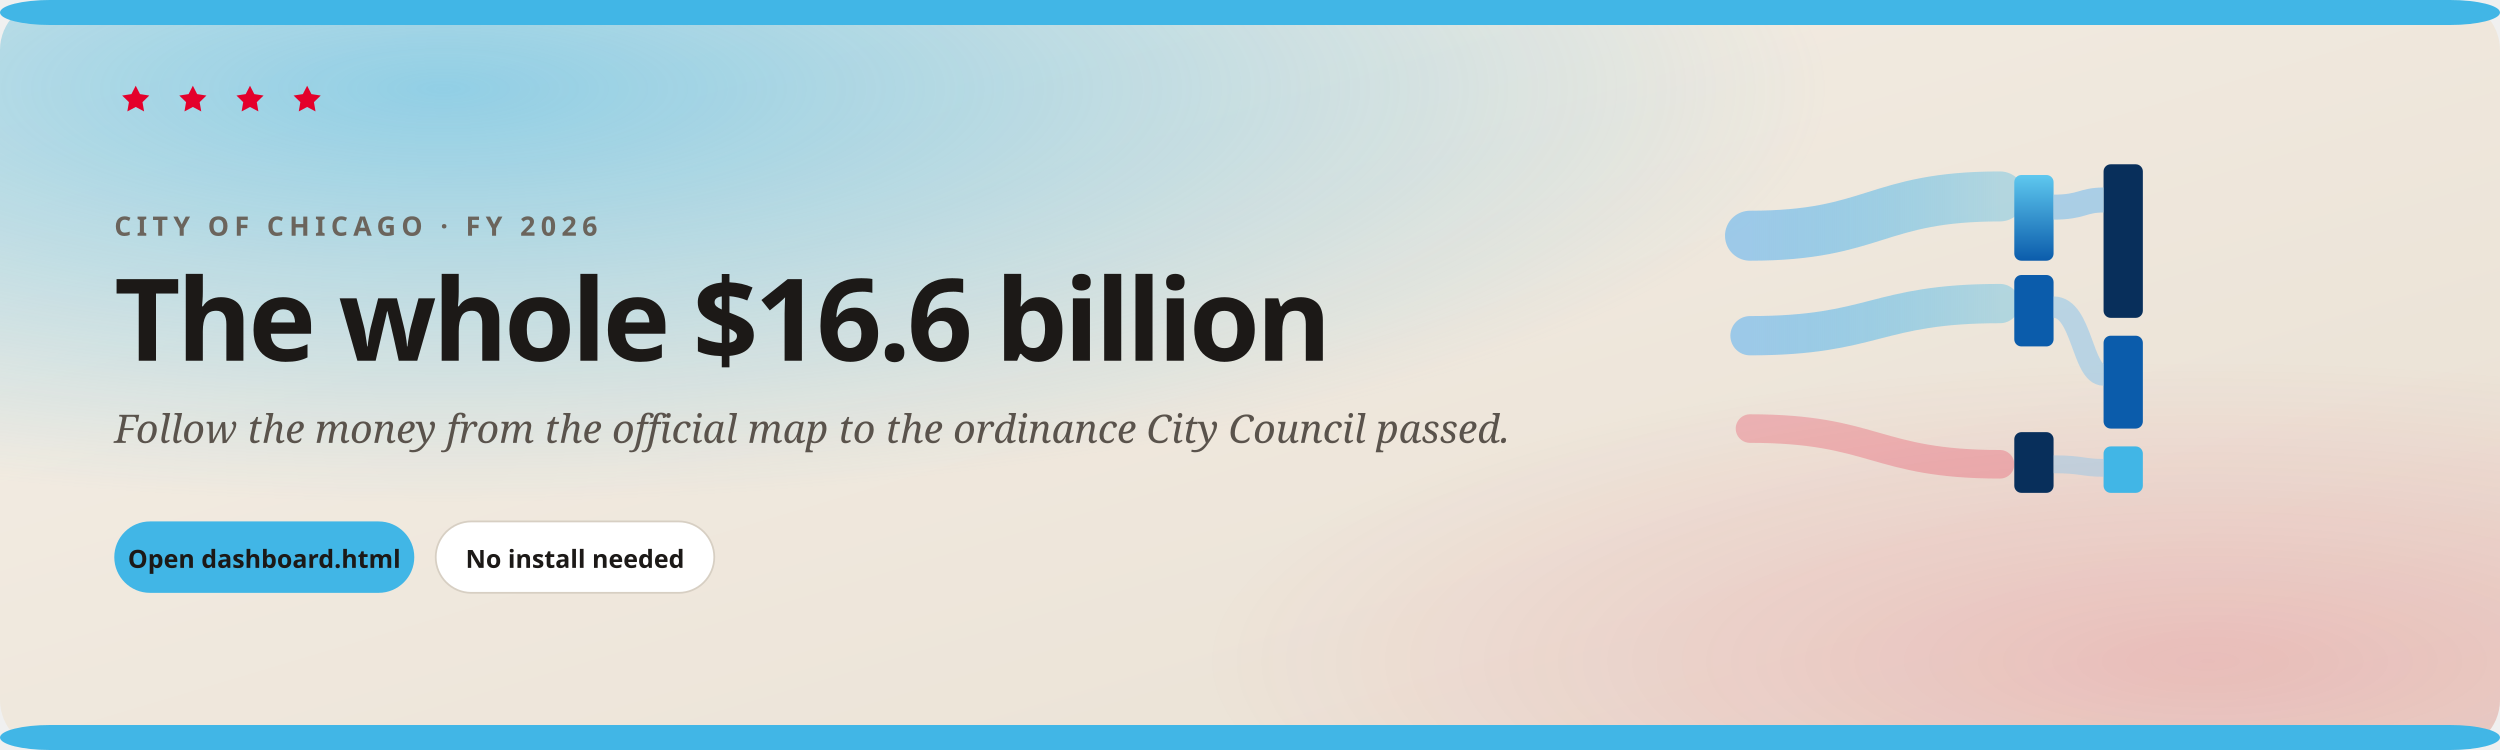
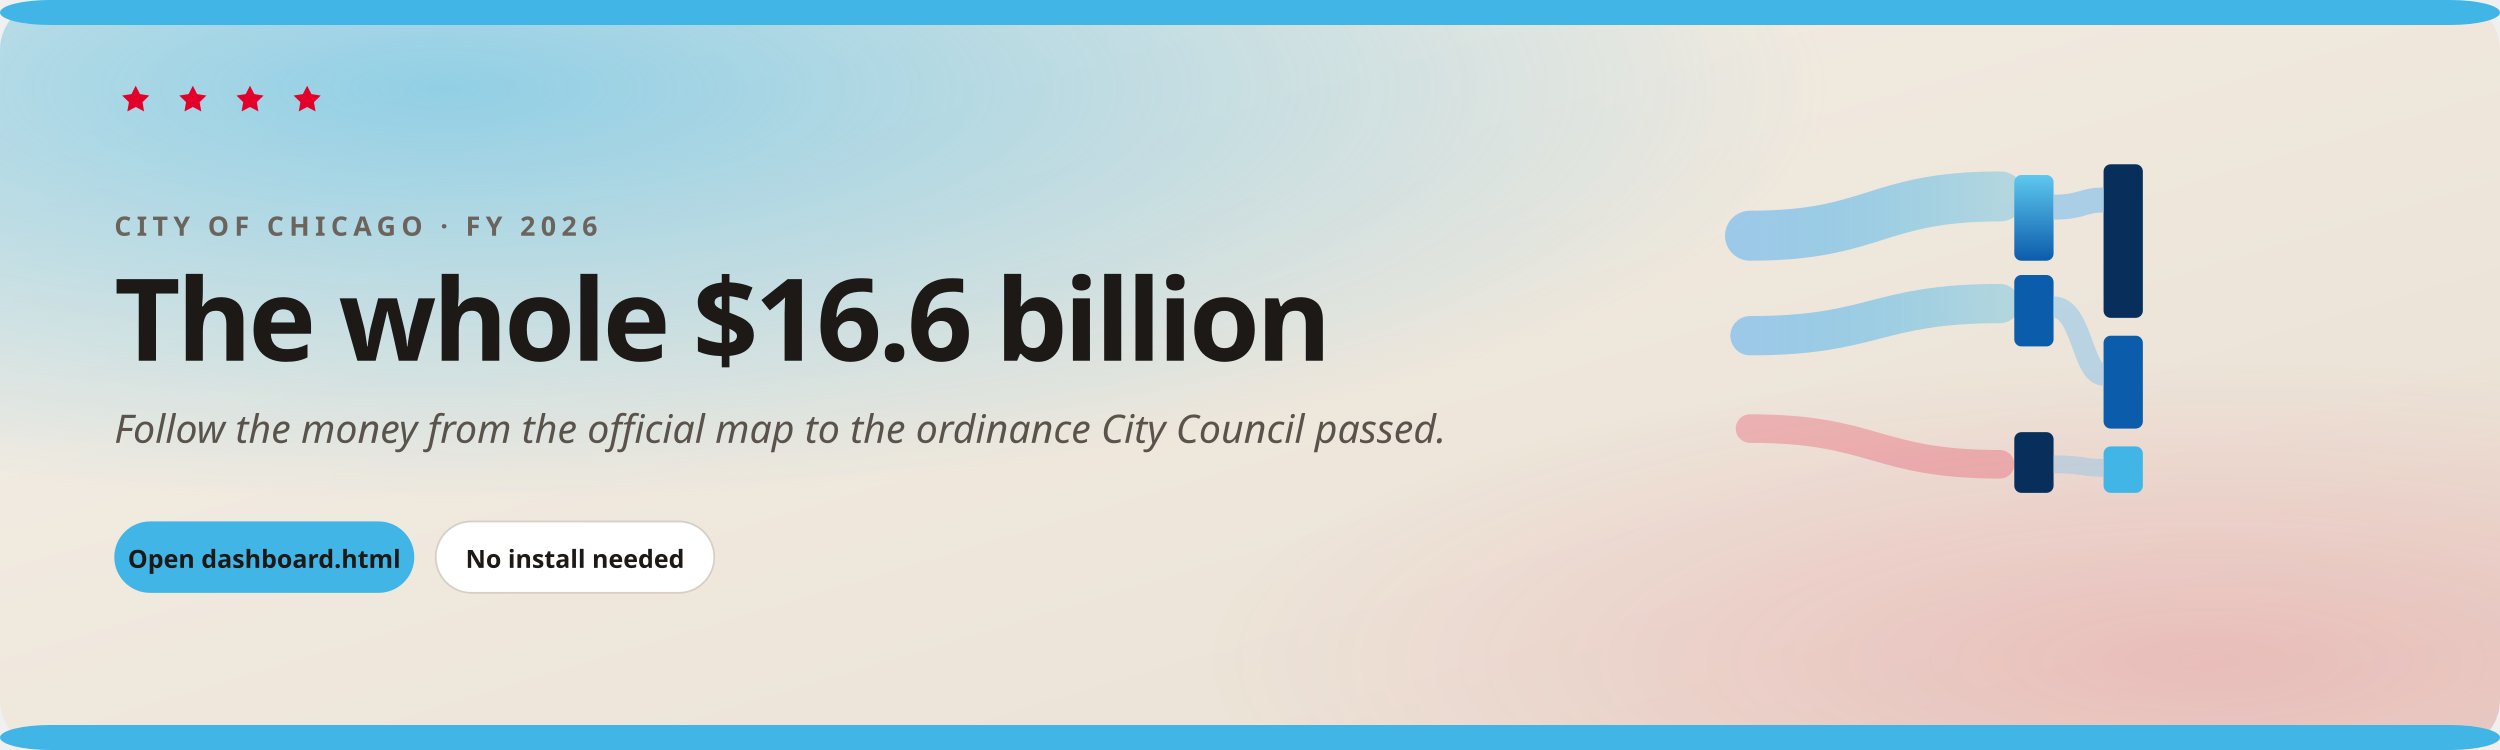
<svg xmlns="http://www.w3.org/2000/svg" width="1400" height="420" viewBox="0 0 1400 420" role="img" aria-label="Chicago Budget Dashboard">
  <defs>
    <linearGradient id="paper" x1="0" y1="0" x2="1" y2="1">
      <stop offset="0" stop-color="#f6f0e7" />
      <stop offset="1" stop-color="#e8dfd2" />
    </linearGradient>
    <radialGradient id="lake" cx="18%" cy="12%" r="55%">
      <stop offset="0" stop-color="#41b6e6" stop-opacity=".55" />
      <stop offset="1" stop-color="#41b6e6" stop-opacity="0" />
    </radialGradient>
    <radialGradient id="ember" cx="88%" cy="88%" r="40%">
      <stop offset="0" stop-color="#e4002b" stop-opacity=".16" />
      <stop offset="1" stop-color="#e4002b" stop-opacity="0" />
    </radialGradient>
    <linearGradient id="bar" x1="0" y1="0" x2="0" y2="1">
      <stop offset="0" stop-color="#5ec8ef" />
      <stop offset="1" stop-color="#0b5cab" />
    </linearGradient>
    <linearGradient id="flow" x1="0" y1="0" x2="1" y2="0">
      <stop offset="0" stop-color="#8ec4ea" stop-opacity=".85" />
      <stop offset="1" stop-color="#41b6e6" stop-opacity=".35" />
    </linearGradient>
  </defs>
  <rect width="1400" height="420" rx="28" fill="url(#paper)" />
  <rect width="1400" height="420" rx="28" fill="url(#lake)" />
  <rect width="1400" height="420" rx="28" fill="url(#ember)" />
  <rect x="0" y="0" width="1400" height="14" rx="28" fill="#41b6e6" />
  <rect x="0" y="406" width="1400" height="14" rx="28" fill="#41b6e6" />
  <g transform="translate(64,46)" fill="#e4002b">
    <path d="M12 2l2.4 4.7 5.2.8-3.8 3.7.9 5.2L12 13.9 7.3 16.4l.9-5.2L4.4 7.5l5.2-.8z" />
    <path d="M44 2l2.4 4.7 5.2.8-3.8 3.7.9 5.2L44 13.9l-4.7 2.5.9-5.2-3.8-3.7 5.2-.8z" />
    <path d="M76 2l2.4 4.7 5.2.8-3.8 3.7.9 5.2L76 13.9l-4.7 2.5.9-5.2-3.8-3.7 5.2-.8z" />
    <path d="M108 2l2.4 4.7 5.2.8-3.8 3.7.9 5.2L108 13.9l-4.7 2.5.9-5.2-3.8-3.7 5.2-.8z" />
  </g>
  <text x="64" y="132" fill="#6b645c" font-family="ui-sans-serif, system-ui, sans-serif" font-size="15" font-weight="700" letter-spacing="3">CITY OF CHICAGO · FY 2026</text>
  <text x="64" y="202" fill="#1c1917" font-family="ui-sans-serif, system-ui, sans-serif" font-size="64" font-weight="800" letter-spacing="-2">The whole $16.6 billion</text>
-   <text x="64" y="248" fill="#5a534c" font-family="Georgia, 'Iowan Old Style', serif" font-size="22" font-style="italic">Follow the money from the official map to the ordinance City Council passed.</text>
+   <text x="64" y="248" fill="#5a534c" font-family="ui-sans-serif, system-ui, sans-serif" font-size="22" font-style="italic">Follow the money from the official map to the ordinance City Council passed.</text>
  <g transform="translate(64,292)">
    <rect width="168" height="40" rx="20" fill="#41b6e6" />
    <text x="84" y="26" text-anchor="middle" fill="#1c1917" font-family="ui-sans-serif, system-ui, sans-serif" font-size="14" font-weight="700">Open dashboard.html</text>
    <rect x="180" y="0" width="156" height="40" rx="20" fill="#fff" stroke="#d7cfc3" />
    <text x="258" y="26" text-anchor="middle" fill="#1c1917" font-family="ui-sans-serif, system-ui, sans-serif" font-size="14" font-weight="700">No install needed</text>
  </g>
  <g transform="translate(980,92)" fill="none">
    <path d="M0 40 C70 40, 70 18, 140 18" stroke="url(#flow)" stroke-width="28" stroke-linecap="round" />
    <path d="M0 96 C70 96, 70 78, 140 78" stroke="url(#flow)" stroke-width="22" stroke-linecap="round" />
    <path d="M0 148 C70 148, 70 168, 140 168" stroke="#e4002b" stroke-opacity=".22" stroke-width="16" stroke-linecap="round" />
    <rect x="148" y="6" width="22" height="48" rx="4" fill="url(#bar)" />
    <rect x="148" y="62" width="22" height="40" rx="4" fill="#0b5cab" />
    <rect x="148" y="150" width="22" height="34" rx="4" fill="#082f5b" />
    <rect x="198" y="0" width="22" height="86" rx="4" fill="#082f5b" />
    <rect x="198" y="96" width="22" height="52" rx="4" fill="#0b5cab" />
    <rect x="198" y="158" width="22" height="26" rx="4" fill="#41b6e6" />
    <path d="M170 24 C186 24, 186 20, 198 20" stroke="#8ec4ea" stroke-width="14" stroke-opacity=".7" />
    <path d="M170 80 C186 80, 186 118, 198 118" stroke="#8ec4ea" stroke-width="12" stroke-opacity=".55" />
    <path d="M170 168 C186 168, 186 170, 198 170" stroke="#8ec4ea" stroke-width="10" stroke-opacity=".45" />
  </g>
</svg>
